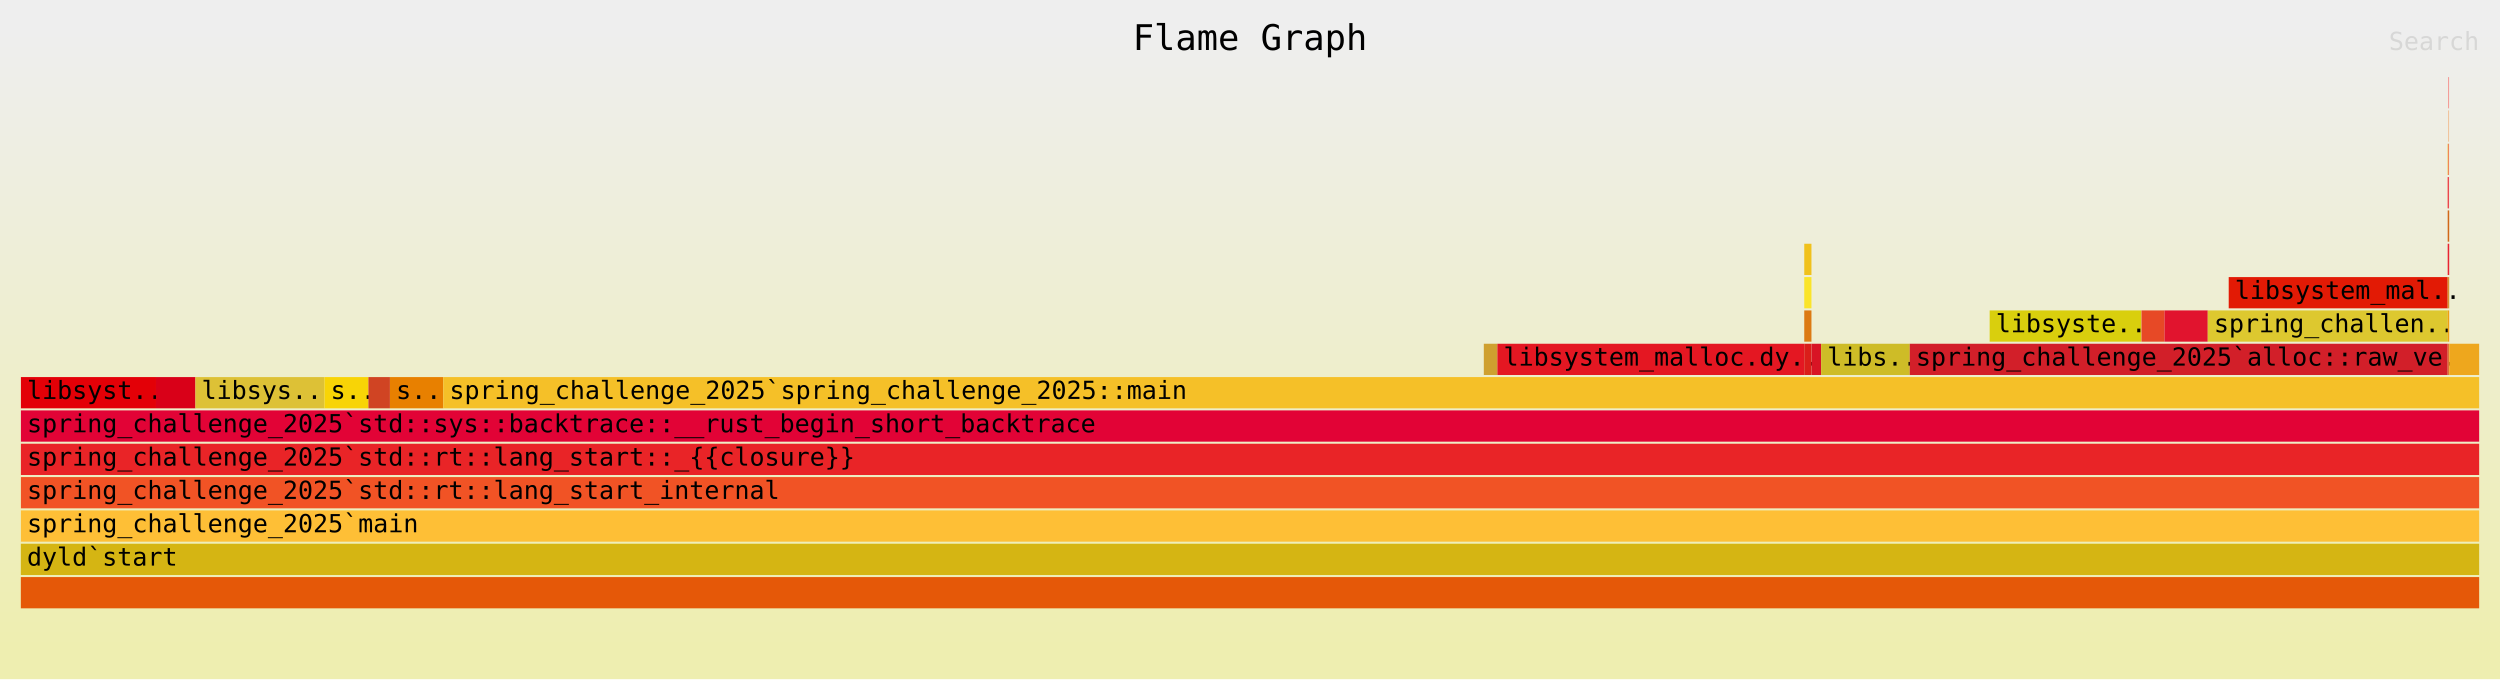
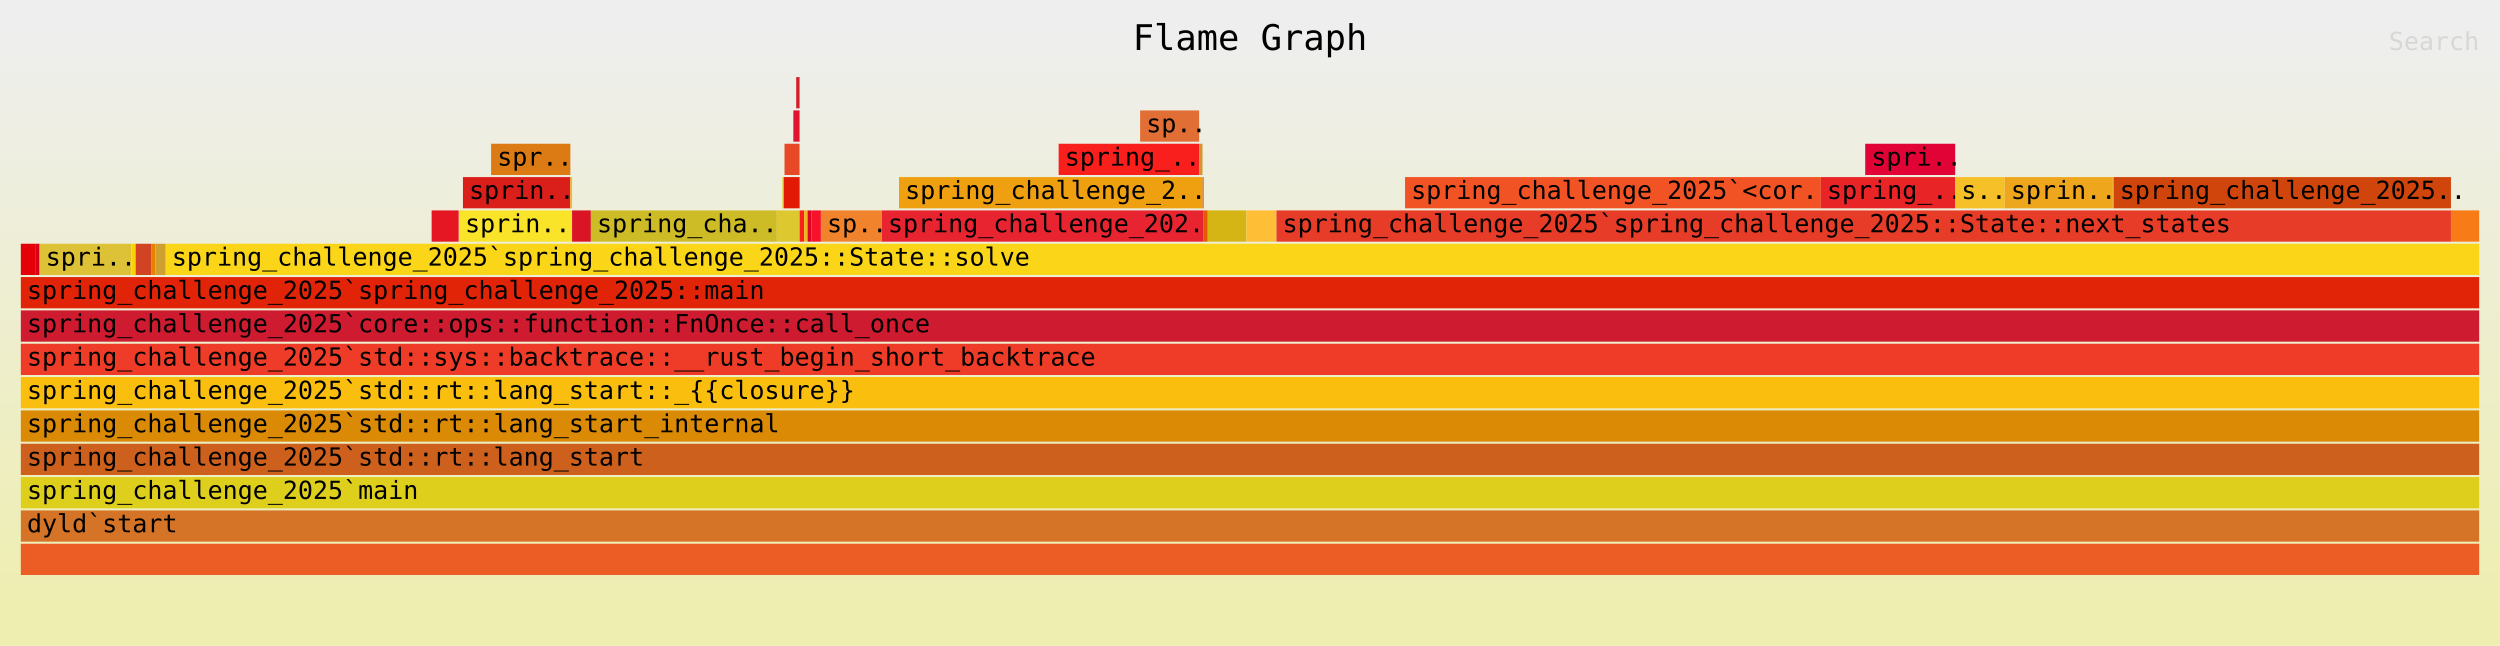
- <svg xmlns="http://www.w3.org/2000/svg" xmlns:ns1="http://github.com/jonhoo/inferno" version="1.1" width="1200" height="326" viewBox="0 0 1200 326">
+ <svg xmlns="http://www.w3.org/2000/svg" xmlns:ns1="http://github.com/jonhoo/inferno" version="1.1" width="1200" height="310" viewBox="0 0 1200 310">
  <defs>
    <linearGradient id="background" y1="0" y2="1" x1="0" x2="0">
      <stop stop-color="#eeeeee" offset="5%" />
      <stop stop-color="#eeeeb0" offset="95%" />
    </linearGradient>
  </defs>
  <style type="text/css">
text { font-family:monospace; font-size:12px }
#title { text-anchor:middle; font-size:17px; }
#matched { text-anchor:end; }
#search { text-anchor:end; opacity:0.1; cursor:pointer; }
#search:hover, #search.show { opacity:1; }
#subtitle { text-anchor:middle; font-color:rgb(160,160,160); }
#unzoom { cursor:pointer; }
#frames &gt; *:hover { stroke:black; stroke-width:0.5; cursor:pointer; }
.hide { display:none; }
.parent { opacity:0.5; }
</style>
-   <rect x="0" y="0" width="100%" height="326" fill="url(#background)" />
+   <rect x="0" y="0" width="100%" height="310" fill="url(#background)" />
  <text id="title" fill="rgb(0,0,0)" x="50%" y="24.00">Flame Graph</text>
-   <text id="details" fill="rgb(0,0,0)" x="10" y="309.00"> </text>
+   <text id="details" fill="rgb(0,0,0)" x="10" y="293.00"> </text>
  <text id="unzoom" class="hide" fill="rgb(0,0,0)" x="10" y="24.00">Reset Zoom</text>
  <text id="search" fill="rgb(0,0,0)" x="1190" y="24.00">Search</text>
-   <text id="matched" fill="rgb(0,0,0)" x="1190" y="309.00"> </text>
-   <svg id="frames" x="10" width="1180" total_samples="40216">
-     <g>
-       <rect x="0.003%" y="181" width="5.495%" height="15" fill="rgb(227,0,7)" ns1:x="1" ns1:w="2210" />
-       <text x="0.253%" y="191.50">libsyst..</text>
-     </g>
-     <g>
-       <rect x="5.498%" y="181" width="1.604%" height="15" fill="rgb(217,0,24)" ns1:x="2211" ns1:w="645" />
-       <text x="5.748%" y="191.50" />
-     </g>
-     <g>
-       <rect x="7.102%" y="181" width="5.249%" height="15" fill="rgb(221,193,54)" ns1:x="2856" ns1:w="2111" />
-       <text x="7.352%" y="191.50">libsys..</text>
-     </g>
-     <g>
-       <rect x="12.351%" y="181" width="1.788%" height="15" fill="rgb(248,212,6)" ns1:x="4967" ns1:w="719" />
-       <text x="12.601%" y="191.50">s..</text>
-     </g>
-     <g>
-       <rect x="14.139%" y="181" width="0.875%" height="15" fill="rgb(208,68,35)" ns1:x="5686" ns1:w="352" />
-       <text x="14.389%" y="191.50" />
-     </g>
-     <g>
-       <rect x="15.016%" y="181" width="2.168%" height="15" fill="rgb(232,128,0)" ns1:x="6039" ns1:w="872" />
-       <text x="15.266%" y="191.50">s..</text>
-     </g>
-     <g>
-       <rect x="59.511%" y="165" width="0.552%" height="15" fill="rgb(207,160,47)" ns1:x="23933" ns1:w="222" />
-       <text x="59.761%" y="175.50" />
-     </g>
-     <g>
-       <rect x="60.063%" y="165" width="12.483%" height="15" fill="rgb(228,23,34)" ns1:x="24155" ns1:w="5020" />
-       <text x="60.313%" y="175.50">libsystem_malloc.dy..</text>
-     </g>
-     <g>
-       <rect x="72.546%" y="165" width="0.293%" height="15" fill="rgb(218,30,26)" ns1:x="29175" ns1:w="118" />
-       <text x="72.796%" y="175.50" />
-     </g>
-     <g>
-       <rect x="72.546%" y="149" width="0.293%" height="15" fill="rgb(220,122,19)" ns1:x="29175" ns1:w="118" />
-       <text x="72.796%" y="159.50" />
-     </g>
-     <g>
-       <rect x="72.546%" y="133" width="0.293%" height="15" fill="rgb(250,228,42)" ns1:x="29175" ns1:w="118" />
-       <text x="72.796%" y="143.50" />
-     </g>
-     <g>
-       <rect x="72.546%" y="117" width="0.293%" height="15" fill="rgb(240,193,28)" ns1:x="29175" ns1:w="118" />
-       <text x="72.796%" y="127.50" />
-     </g>
-     <g>
-       <rect x="72.842%" y="165" width="0.39%" height="15" fill="rgb(216,20,37)" ns1:x="29294" ns1:w="157" />
-       <text x="73.092%" y="175.50" />
-     </g>
-     <g>
-       <rect x="73.232%" y="165" width="3.606%" height="15" fill="rgb(206,188,39)" ns1:x="29451" ns1:w="1450" />
-       <text x="73.482%" y="175.50">libs..</text>
-     </g>
-     <g>
-       <rect x="80.088%" y="149" width="6.169%" height="15" fill="rgb(217,207,13)" ns1:x="32208" ns1:w="2481" />
-       <text x="80.338%" y="159.50">libsyste..</text>
-     </g>
-     <g>
-       <rect x="86.264%" y="149" width="0.932%" height="15" fill="rgb(231,73,38)" ns1:x="34692" ns1:w="375" />
-       <text x="86.514%" y="159.50" />
-     </g>
-     <g>
-       <rect x="87.197%" y="149" width="1.763%" height="15" fill="rgb(225,20,46)" ns1:x="35067" ns1:w="709" />
-       <text x="87.447%" y="159.50" />
-     </g>
-     <g>
-       <rect x="76.838%" y="165" width="21.882%" height="15" fill="rgb(210,31,41)" ns1:x="30901" ns1:w="8800" />
-       <text x="77.088%" y="175.50">spring_challenge_2025`alloc::raw_ve..</text>
-     </g>
-     <g>
-       <rect x="88.96%" y="149" width="9.76%" height="15" fill="rgb(221,200,47)" ns1:x="35776" ns1:w="3925" />
-       <text x="89.21%" y="159.50">spring_challen..</text>
-     </g>
-     <g>
-       <rect x="89.812%" y="133" width="8.907%" height="15" fill="rgb(226,26,5)" ns1:x="36119" ns1:w="3582" />
-       <text x="90.062%" y="143.50">libsystem_mal..</text>
-     </g>
-     <g>
-       <rect x="98.719%" y="85" width="0.035%" height="15" fill="rgb(249,33,26)" ns1:x="39701" ns1:w="14" />
-       <text x="98.969%" y="95.50" />
-     </g>
-     <g>
-       <rect x="98.719%" y="69" width="0.035%" height="15" fill="rgb(235,183,28)" ns1:x="39701" ns1:w="14" />
-       <text x="98.969%" y="79.50" />
-     </g>
-     <g>
-       <rect x="98.754%" y="85" width="0.02%" height="15" fill="rgb(221,5,38)" ns1:x="39715" ns1:w="8" />
-       <text x="99.004%" y="95.50" />
-     </g>
-     <g>
-       <rect x="98.757%" y="69" width="0.017%" height="15" fill="rgb(247,18,42)" ns1:x="39716" ns1:w="7" />
-       <text x="99.007%" y="79.50" />
-     </g>
-     <g>
-       <rect x="98.757%" y="53" width="0.017%" height="15" fill="rgb(241,131,45)" ns1:x="39716" ns1:w="7" />
-       <text x="99.007%" y="63.50" />
-     </g>
-     <g>
-       <rect x="98.757%" y="37" width="0.017%" height="15" fill="rgb(249,31,29)" ns1:x="39716" ns1:w="7" />
-       <text x="99.007%" y="47.50" />
-     </g>
-     <g>
-       <rect x="98.719%" y="165" width="0.062%" height="15" fill="rgb(225,111,53)" ns1:x="39701" ns1:w="25" />
-       <text x="98.969%" y="175.50" />
-     </g>
-     <g>
-       <rect x="98.719%" y="149" width="0.062%" height="15" fill="rgb(238,160,17)" ns1:x="39701" ns1:w="25" />
-       <text x="98.969%" y="159.50" />
-     </g>
-     <g>
-       <rect x="98.719%" y="133" width="0.062%" height="15" fill="rgb(214,148,48)" ns1:x="39701" ns1:w="25" />
-       <text x="98.969%" y="143.50" />
-     </g>
-     <g>
-       <rect x="98.719%" y="117" width="0.062%" height="15" fill="rgb(232,36,49)" ns1:x="39701" ns1:w="25" />
-       <text x="98.969%" y="127.50" />
-     </g>
-     <g>
-       <rect x="98.719%" y="101" width="0.062%" height="15" fill="rgb(209,103,24)" ns1:x="39701" ns1:w="25" />
-       <text x="98.969%" y="111.50" />
-     </g>
-     <g>
-       <rect x="0%" y="277" width="100%" height="15" fill="rgb(229,88,8)" ns1:x="0" ns1:w="40216" />
-       <text x="0.25%" y="287.50" />
-     </g>
-     <g>
-       <rect x="0%" y="261" width="100%" height="15" fill="rgb(213,181,19)" ns1:x="0" ns1:w="40216" />
-       <text x="0.25%" y="271.50">dyld`start</text>
-     </g>
-     <g>
-       <rect x="0.003%" y="245" width="99.998%" height="15" fill="rgb(254,191,54)" ns1:x="1" ns1:w="40215" />
-       <text x="0.253%" y="255.50">spring_challenge_2025`main</text>
-     </g>
-     <g>
-       <rect x="0.003%" y="229" width="99.998%" height="15" fill="rgb(241,83,37)" ns1:x="1" ns1:w="40215" />
-       <text x="0.253%" y="239.50">spring_challenge_2025`std::rt::lang_start_internal</text>
-     </g>
-     <g>
-       <rect x="0.003%" y="213" width="99.998%" height="15" fill="rgb(233,36,39)" ns1:x="1" ns1:w="40215" />
-       <text x="0.253%" y="223.50">spring_challenge_2025`std::rt::lang_start::_{{closure}}</text>
-     </g>
-     <g>
-       <rect x="0.003%" y="197" width="99.998%" height="15" fill="rgb(226,3,54)" ns1:x="1" ns1:w="40215" />
-       <text x="0.253%" y="207.50">spring_challenge_2025`std::sys::backtrace::__rust_begin_short_backtrace</text>
-     </g>
-     <g>
-       <rect x="17.185%" y="181" width="82.815%" height="15" fill="rgb(245,192,40)" ns1:x="6911" ns1:w="33305" />
-       <text x="17.435%" y="191.50">spring_challenge_2025`spring_challenge_2025::main</text>
-     </g>
-     <g>
-       <rect x="98.782%" y="165" width="1.218%" height="15" fill="rgb(238,167,29)" ns1:x="39726" ns1:w="490" />
-       <text x="99.032%" y="175.50" />
+   <text id="matched" fill="rgb(0,0,0)" x="1190" y="293.00"> </text>
+   <svg id="frames" x="10" width="1180" total_samples="41487">
+     <g>
+       <rect x="0%" y="117" width="0.61%" height="15" fill="rgb(227,0,7)" ns1:x="0" ns1:w="253" />
+       <text x="0.25%" y="127.50" />
+     </g>
+     <g>
+       <rect x="0.61%" y="117" width="0.152%" height="15" fill="rgb(217,0,24)" ns1:x="253" ns1:w="63" />
+       <text x="0.86%" y="127.50" />
+     </g>
+     <g>
+       <rect x="0.762%" y="117" width="3.724%" height="15" fill="rgb(221,193,54)" ns1:x="316" ns1:w="1545" />
+       <text x="1.012%" y="127.50">spri..</text>
+     </g>
+     <g>
+       <rect x="4.495%" y="117" width="0.176%" height="15" fill="rgb(248,212,6)" ns1:x="1865" ns1:w="73" />
+       <text x="4.745%" y="127.50" />
+     </g>
+     <g>
+       <rect x="4.671%" y="117" width="0.646%" height="15" fill="rgb(208,68,35)" ns1:x="1938" ns1:w="268" />
+       <text x="4.921%" y="127.50" />
+     </g>
+     <g>
+       <rect x="5.317%" y="117" width="0.154%" height="15" fill="rgb(232,128,0)" ns1:x="2206" ns1:w="64" />
+       <text x="5.567%" y="127.50" />
+     </g>
+     <g>
+       <rect x="5.472%" y="117" width="0.422%" height="15" fill="rgb(207,160,47)" ns1:x="2270" ns1:w="175" />
+       <text x="5.722%" y="127.50" />
+     </g>
+     <g>
+       <rect x="16.711%" y="101" width="1.101%" height="15" fill="rgb(228,23,34)" ns1:x="6933" ns1:w="457" />
+       <text x="16.961%" y="111.50" />
+     </g>
+     <g>
+       <rect x="17.984%" y="85" width="4.37%" height="15" fill="rgb(218,30,26)" ns1:x="7461" ns1:w="1813" />
+       <text x="18.234%" y="95.50">sprin..</text>
+     </g>
+     <g>
+       <rect x="19.129%" y="69" width="3.225%" height="15" fill="rgb(220,122,19)" ns1:x="7936" ns1:w="1338" />
+       <text x="19.379%" y="79.50">spr..</text>
+     </g>
+     <g>
+       <rect x="17.82%" y="101" width="4.604%" height="15" fill="rgb(250,228,42)" ns1:x="7393" ns1:w="1910" />
+       <text x="18.07%" y="111.50">sprin..</text>
+     </g>
+     <g>
+       <rect x="22.354%" y="85" width="0.07%" height="15" fill="rgb(240,193,28)" ns1:x="9274" ns1:w="29" />
+       <text x="22.604%" y="95.50" />
+     </g>
+     <g>
+       <rect x="22.424%" y="101" width="0.764%" height="15" fill="rgb(216,20,37)" ns1:x="9303" ns1:w="317" />
+       <text x="22.674%" y="111.50" />
+     </g>
+     <g>
+       <rect x="23.188%" y="101" width="7.564%" height="15" fill="rgb(206,188,39)" ns1:x="9620" ns1:w="3138" />
+       <text x="23.438%" y="111.50">spring_cha..</text>
+     </g>
+     <g>
+       <rect x="30.981%" y="85" width="0.055%" height="15" fill="rgb(217,207,13)" ns1:x="12853" ns1:w="23" />
+       <text x="31.231%" y="95.50" />
+     </g>
+     <g>
+       <rect x="31.065%" y="69" width="0.612%" height="15" fill="rgb(231,73,38)" ns1:x="12888" ns1:w="254" />
+       <text x="31.315%" y="79.50" />
+     </g>
+     <g>
+       <rect x="31.424%" y="53" width="0.253%" height="15" fill="rgb(225,20,46)" ns1:x="13037" ns1:w="105" />
+       <text x="31.674%" y="63.50" />
+     </g>
+     <g>
+       <rect x="31.54%" y="37" width="0.137%" height="15" fill="rgb(210,31,41)" ns1:x="13085" ns1:w="57" />
+       <text x="31.79%" y="47.50" />
+     </g>
+     <g>
+       <rect x="30.752%" y="101" width="0.928%" height="15" fill="rgb(221,200,47)" ns1:x="12758" ns1:w="385" />
+       <text x="31.002%" y="111.50" />
+     </g>
+     <g>
+       <rect x="31.036%" y="85" width="0.644%" height="15" fill="rgb(226,26,5)" ns1:x="12876" ns1:w="267" />
+       <text x="31.286%" y="95.50" />
+     </g>
+     <g>
+       <rect x="31.68%" y="101" width="0.186%" height="15" fill="rgb(249,33,26)" ns1:x="13143" ns1:w="77" />
+       <text x="31.93%" y="111.50" />
+     </g>
+     <g>
+       <rect x="31.865%" y="101" width="0.137%" height="15" fill="rgb(235,183,28)" ns1:x="13220" ns1:w="57" />
+       <text x="32.115%" y="111.50" />
+     </g>
+     <g>
+       <rect x="32.003%" y="101" width="0.164%" height="15" fill="rgb(221,5,38)" ns1:x="13277" ns1:w="68" />
+       <text x="32.253%" y="111.50" />
+     </g>
+     <g>
+       <rect x="32.167%" y="101" width="0.378%" height="15" fill="rgb(247,18,42)" ns1:x="13345" ns1:w="157" />
+       <text x="32.417%" y="111.50" />
+     </g>
+     <g>
+       <rect x="32.545%" y="101" width="2.478%" height="15" fill="rgb(241,131,45)" ns1:x="13502" ns1:w="1028" />
+       <text x="32.795%" y="111.50">sp..</text>
+     </g>
+     <g>
+       <rect x="42.216%" y="69" width="5.715%" height="15" fill="rgb(249,31,29)" ns1:x="17514" ns1:w="2371" />
+       <text x="42.466%" y="79.50">spring_..</text>
+     </g>
+     <g>
+       <rect x="45.53%" y="53" width="2.401%" height="15" fill="rgb(225,111,53)" ns1:x="18889" ns1:w="996" />
+       <text x="45.78%" y="63.50">sp..</text>
+     </g>
+     <g>
+       <rect x="35.722%" y="85" width="12.346%" height="15" fill="rgb(238,160,17)" ns1:x="14820" ns1:w="5122" />
+       <text x="35.972%" y="95.50">spring_challenge_2..</text>
+     </g>
+     <g>
+       <rect x="47.931%" y="69" width="0.137%" height="15" fill="rgb(214,148,48)" ns1:x="19885" ns1:w="57" />
+       <text x="48.181%" y="79.50" />
+     </g>
+     <g>
+       <rect x="35.023%" y="101" width="13.093%" height="15" fill="rgb(232,36,49)" ns1:x="14530" ns1:w="5432" />
+       <text x="35.273%" y="111.50">spring_challenge_202..</text>
+     </g>
+     <g>
+       <rect x="48.068%" y="85" width="0.048%" height="15" fill="rgb(209,103,24)" ns1:x="19942" ns1:w="20" />
+       <text x="48.318%" y="95.50" />
+     </g>
+     <g>
+       <rect x="48.116%" y="101" width="0.166%" height="15" fill="rgb(229,88,8)" ns1:x="19962" ns1:w="69" />
+       <text x="48.366%" y="111.50" />
+     </g>
+     <g>
+       <rect x="48.283%" y="101" width="1.569%" height="15" fill="rgb(213,181,19)" ns1:x="20031" ns1:w="651" />
+       <text x="48.533%" y="111.50" />
+     </g>
+     <g>
+       <rect x="49.852%" y="101" width="1.224%" height="15" fill="rgb(254,191,54)" ns1:x="20682" ns1:w="508" />
+       <text x="50.102%" y="111.50" />
+     </g>
+     <g>
+       <rect x="56.307%" y="85" width="16.914%" height="15" fill="rgb(241,83,37)" ns1:x="23360" ns1:w="7017" />
+       <text x="56.557%" y="95.50">spring_challenge_2025`&lt;cor..</text>
+     </g>
+     <g>
+       <rect x="73.221%" y="85" width="5.464%" height="15" fill="rgb(233,36,39)" ns1:x="30377" ns1:w="2267" />
+       <text x="73.471%" y="95.50">spring_..</text>
+     </g>
+     <g>
+       <rect x="75.026%" y="69" width="3.659%" height="15" fill="rgb(226,3,54)" ns1:x="31126" ns1:w="1518" />
+       <text x="75.276%" y="79.50">spri..</text>
+     </g>
+     <g>
+       <rect x="78.685%" y="85" width="2.015%" height="15" fill="rgb(245,192,40)" ns1:x="32644" ns1:w="836" />
+       <text x="78.935%" y="95.50">s..</text>
+     </g>
+     <g>
+       <rect x="80.7%" y="85" width="4.401%" height="15" fill="rgb(238,167,29)" ns1:x="33480" ns1:w="1826" />
+       <text x="80.95%" y="95.50">sprin..</text>
+     </g>
+     <g>
+       <rect x="85.101%" y="85" width="0.029%" height="15" fill="rgb(232,182,51)" ns1:x="35306" ns1:w="12" />
+       <text x="85.351%" y="95.50" />
+     </g>
+     <g>
+       <rect x="51.076%" y="101" width="47.776%" height="15" fill="rgb(231,60,39)" ns1:x="21190" ns1:w="19821" />
+       <text x="51.326%" y="111.50">spring_challenge_2025`spring_challenge_2025::State::next_states</text>
+     </g>
+     <g>
+       <rect x="85.13%" y="85" width="13.722%" height="15" fill="rgb(208,69,12)" ns1:x="35318" ns1:w="5693" />
+       <text x="85.38%" y="95.50">spring_challenge_2025..</text>
+     </g>
+     <g>
+       <rect x="0%" y="261" width="100%" height="15" fill="rgb(235,93,37)" ns1:x="0" ns1:w="41487" />
+       <text x="0.25%" y="271.50" />
+     </g>
+     <g>
+       <rect x="0%" y="245" width="100%" height="15" fill="rgb(213,116,39)" ns1:x="0" ns1:w="41487" />
+       <text x="0.25%" y="255.50">dyld`start</text>
+     </g>
+     <g>
+       <rect x="0%" y="229" width="100%" height="15" fill="rgb(222,207,29)" ns1:x="0" ns1:w="41487" />
+       <text x="0.25%" y="239.50">spring_challenge_2025`main</text>
+     </g>
+     <g>
+       <rect x="0%" y="213" width="100%" height="15" fill="rgb(206,96,30)" ns1:x="0" ns1:w="41487" />
+       <text x="0.25%" y="223.50">spring_challenge_2025`std::rt::lang_start</text>
+     </g>
+     <g>
+       <rect x="0%" y="197" width="100%" height="15" fill="rgb(218,138,4)" ns1:x="0" ns1:w="41487" />
+       <text x="0.25%" y="207.50">spring_challenge_2025`std::rt::lang_start_internal</text>
+     </g>
+     <g>
+       <rect x="0%" y="181" width="100%" height="15" fill="rgb(250,191,14)" ns1:x="0" ns1:w="41487" />
+       <text x="0.25%" y="191.50">spring_challenge_2025`std::rt::lang_start::_{{closure}}</text>
+     </g>
+     <g>
+       <rect x="0%" y="165" width="100%" height="15" fill="rgb(239,60,40)" ns1:x="0" ns1:w="41487" />
+       <text x="0.25%" y="175.50">spring_challenge_2025`std::sys::backtrace::__rust_begin_short_backtrace</text>
+     </g>
+     <g>
+       <rect x="0%" y="149" width="100%" height="15" fill="rgb(206,27,48)" ns1:x="0" ns1:w="41487" />
+       <text x="0.25%" y="159.50">spring_challenge_2025`core::ops::function::FnOnce::call_once</text>
+     </g>
+     <g>
+       <rect x="0%" y="133" width="100%" height="15" fill="rgb(225,35,8)" ns1:x="0" ns1:w="41487" />
+       <text x="0.25%" y="143.50">spring_challenge_2025`spring_challenge_2025::main</text>
+     </g>
+     <g>
+       <rect x="5.893%" y="117" width="94.107%" height="15" fill="rgb(250,213,24)" ns1:x="2445" ns1:w="39042" />
+       <text x="6.143%" y="127.50">spring_challenge_2025`spring_challenge_2025::State::solve</text>
+     </g>
+     <g>
+       <rect x="98.853%" y="101" width="1.147%" height="15" fill="rgb(247,123,22)" ns1:x="41011" ns1:w="476" />
+       <text x="99.103%" y="111.50" />
    </g>
  </svg>
</svg>
